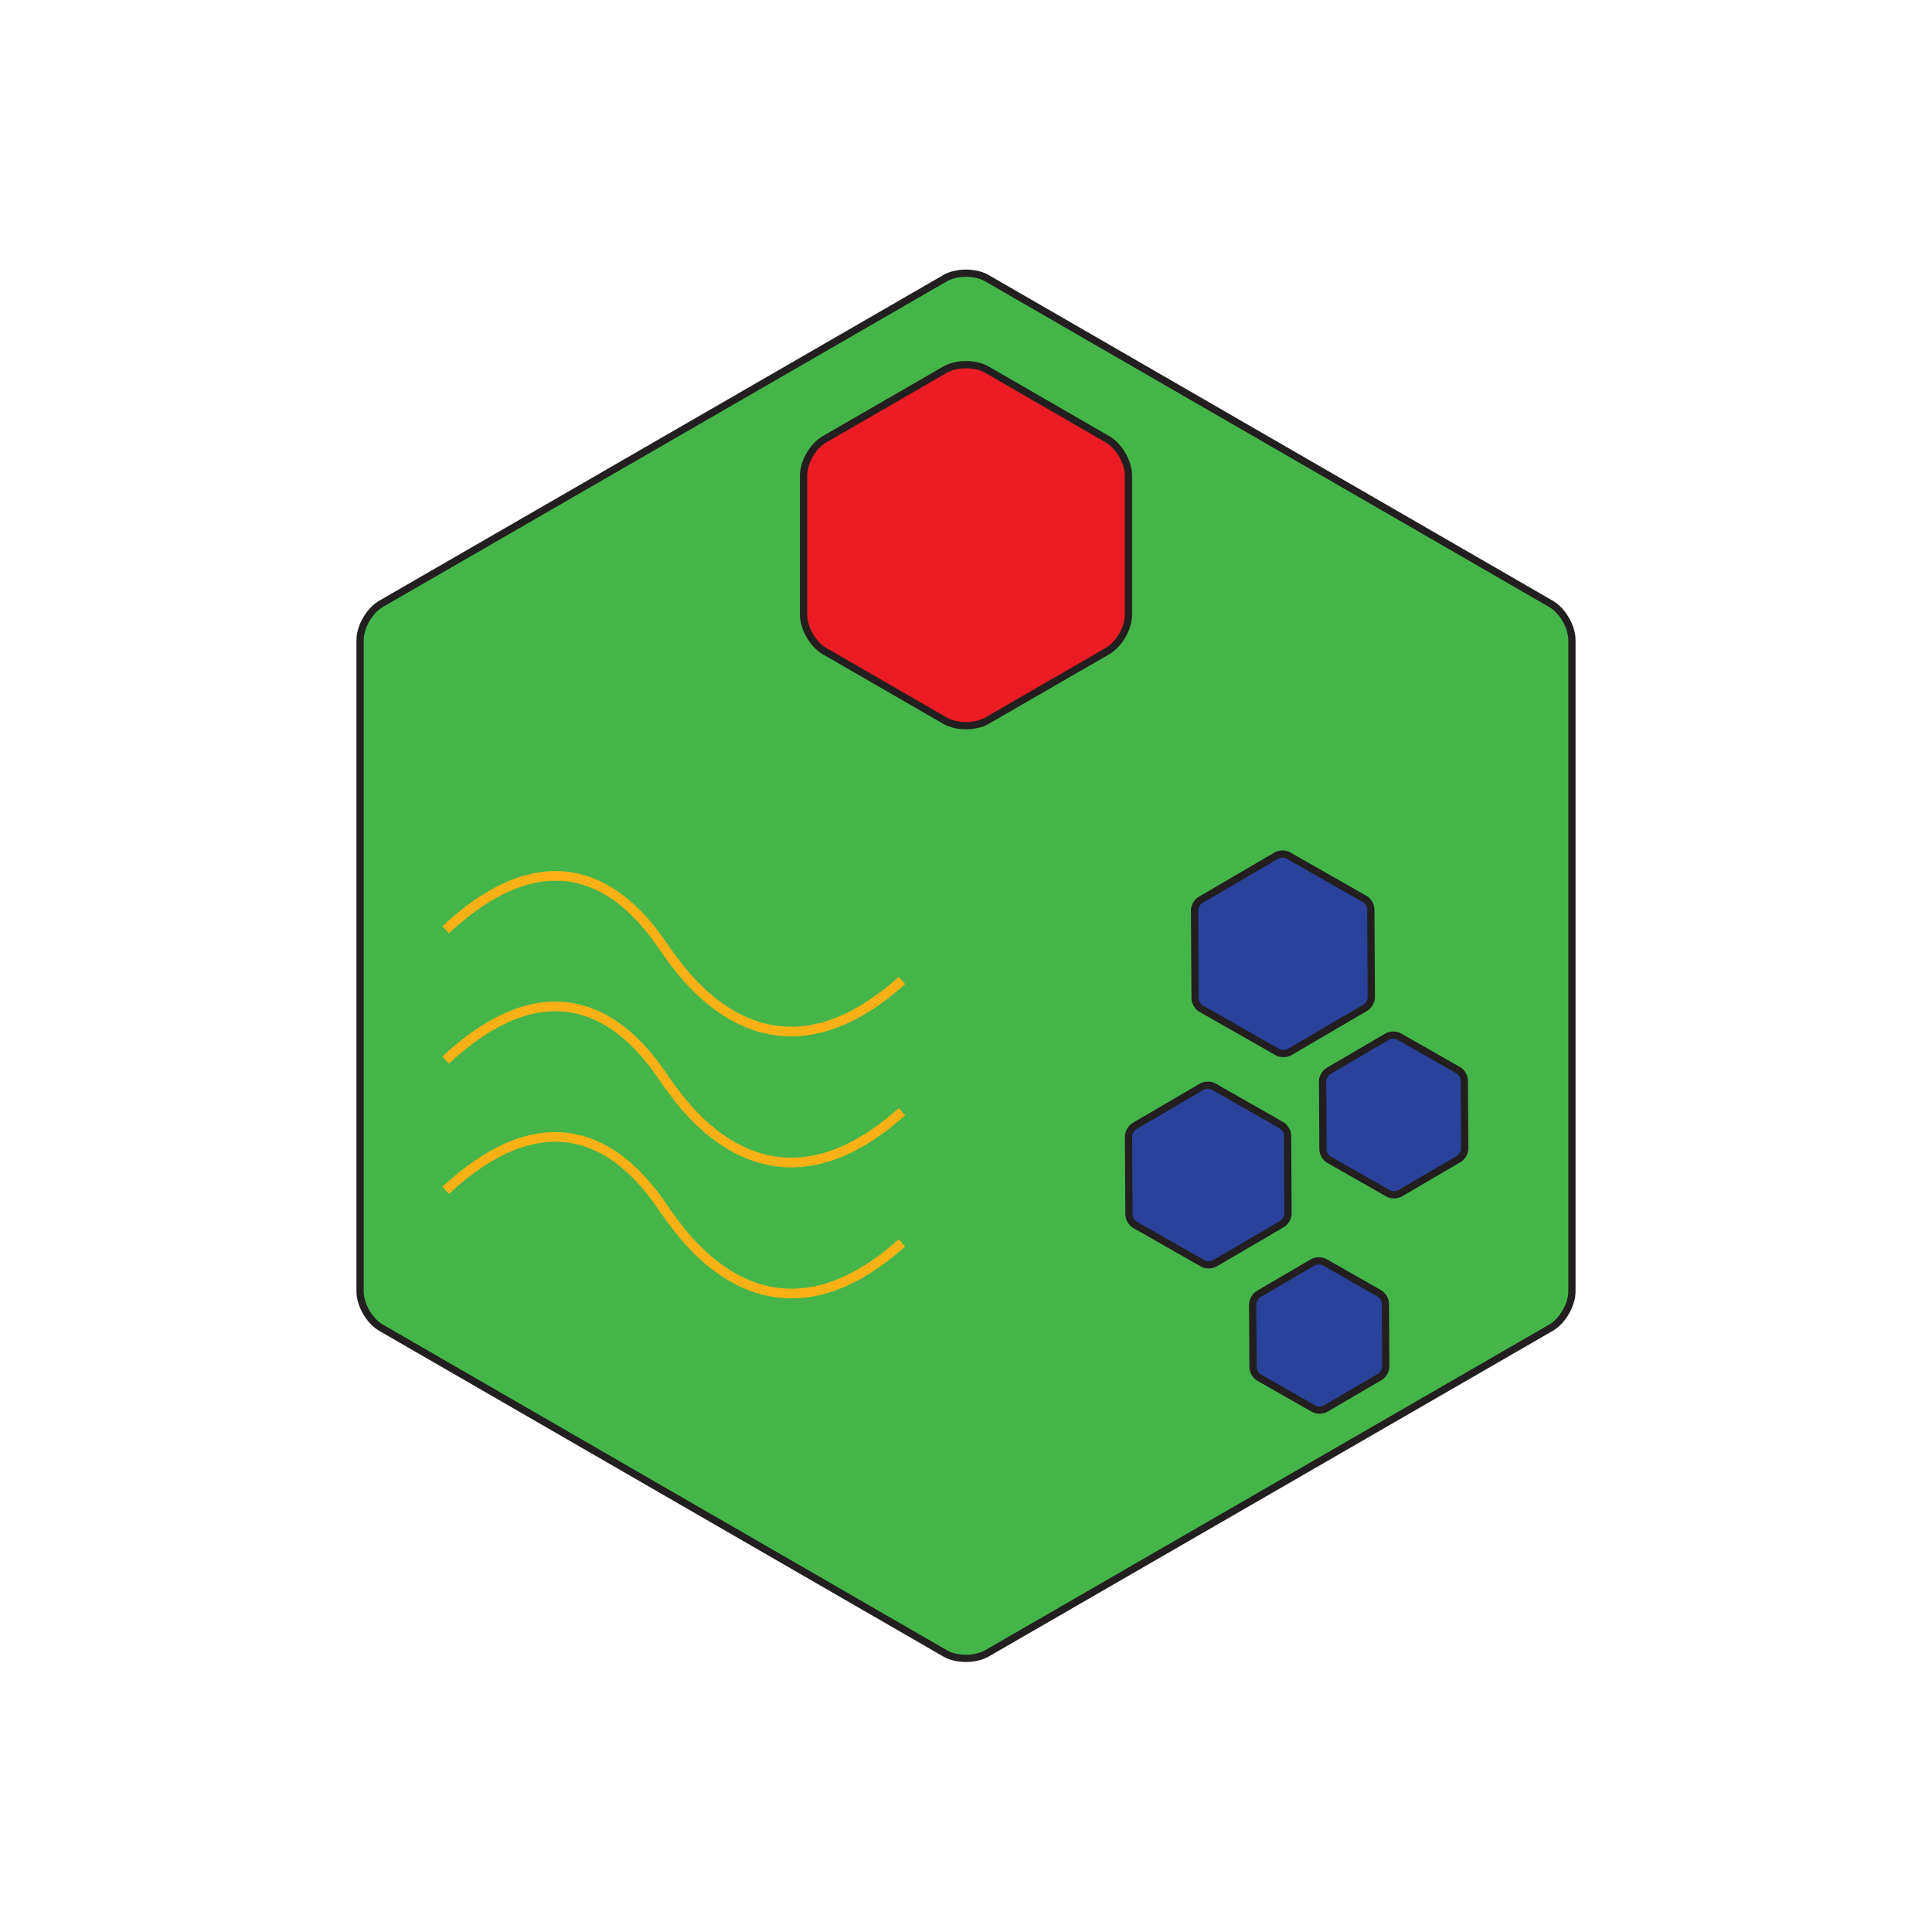
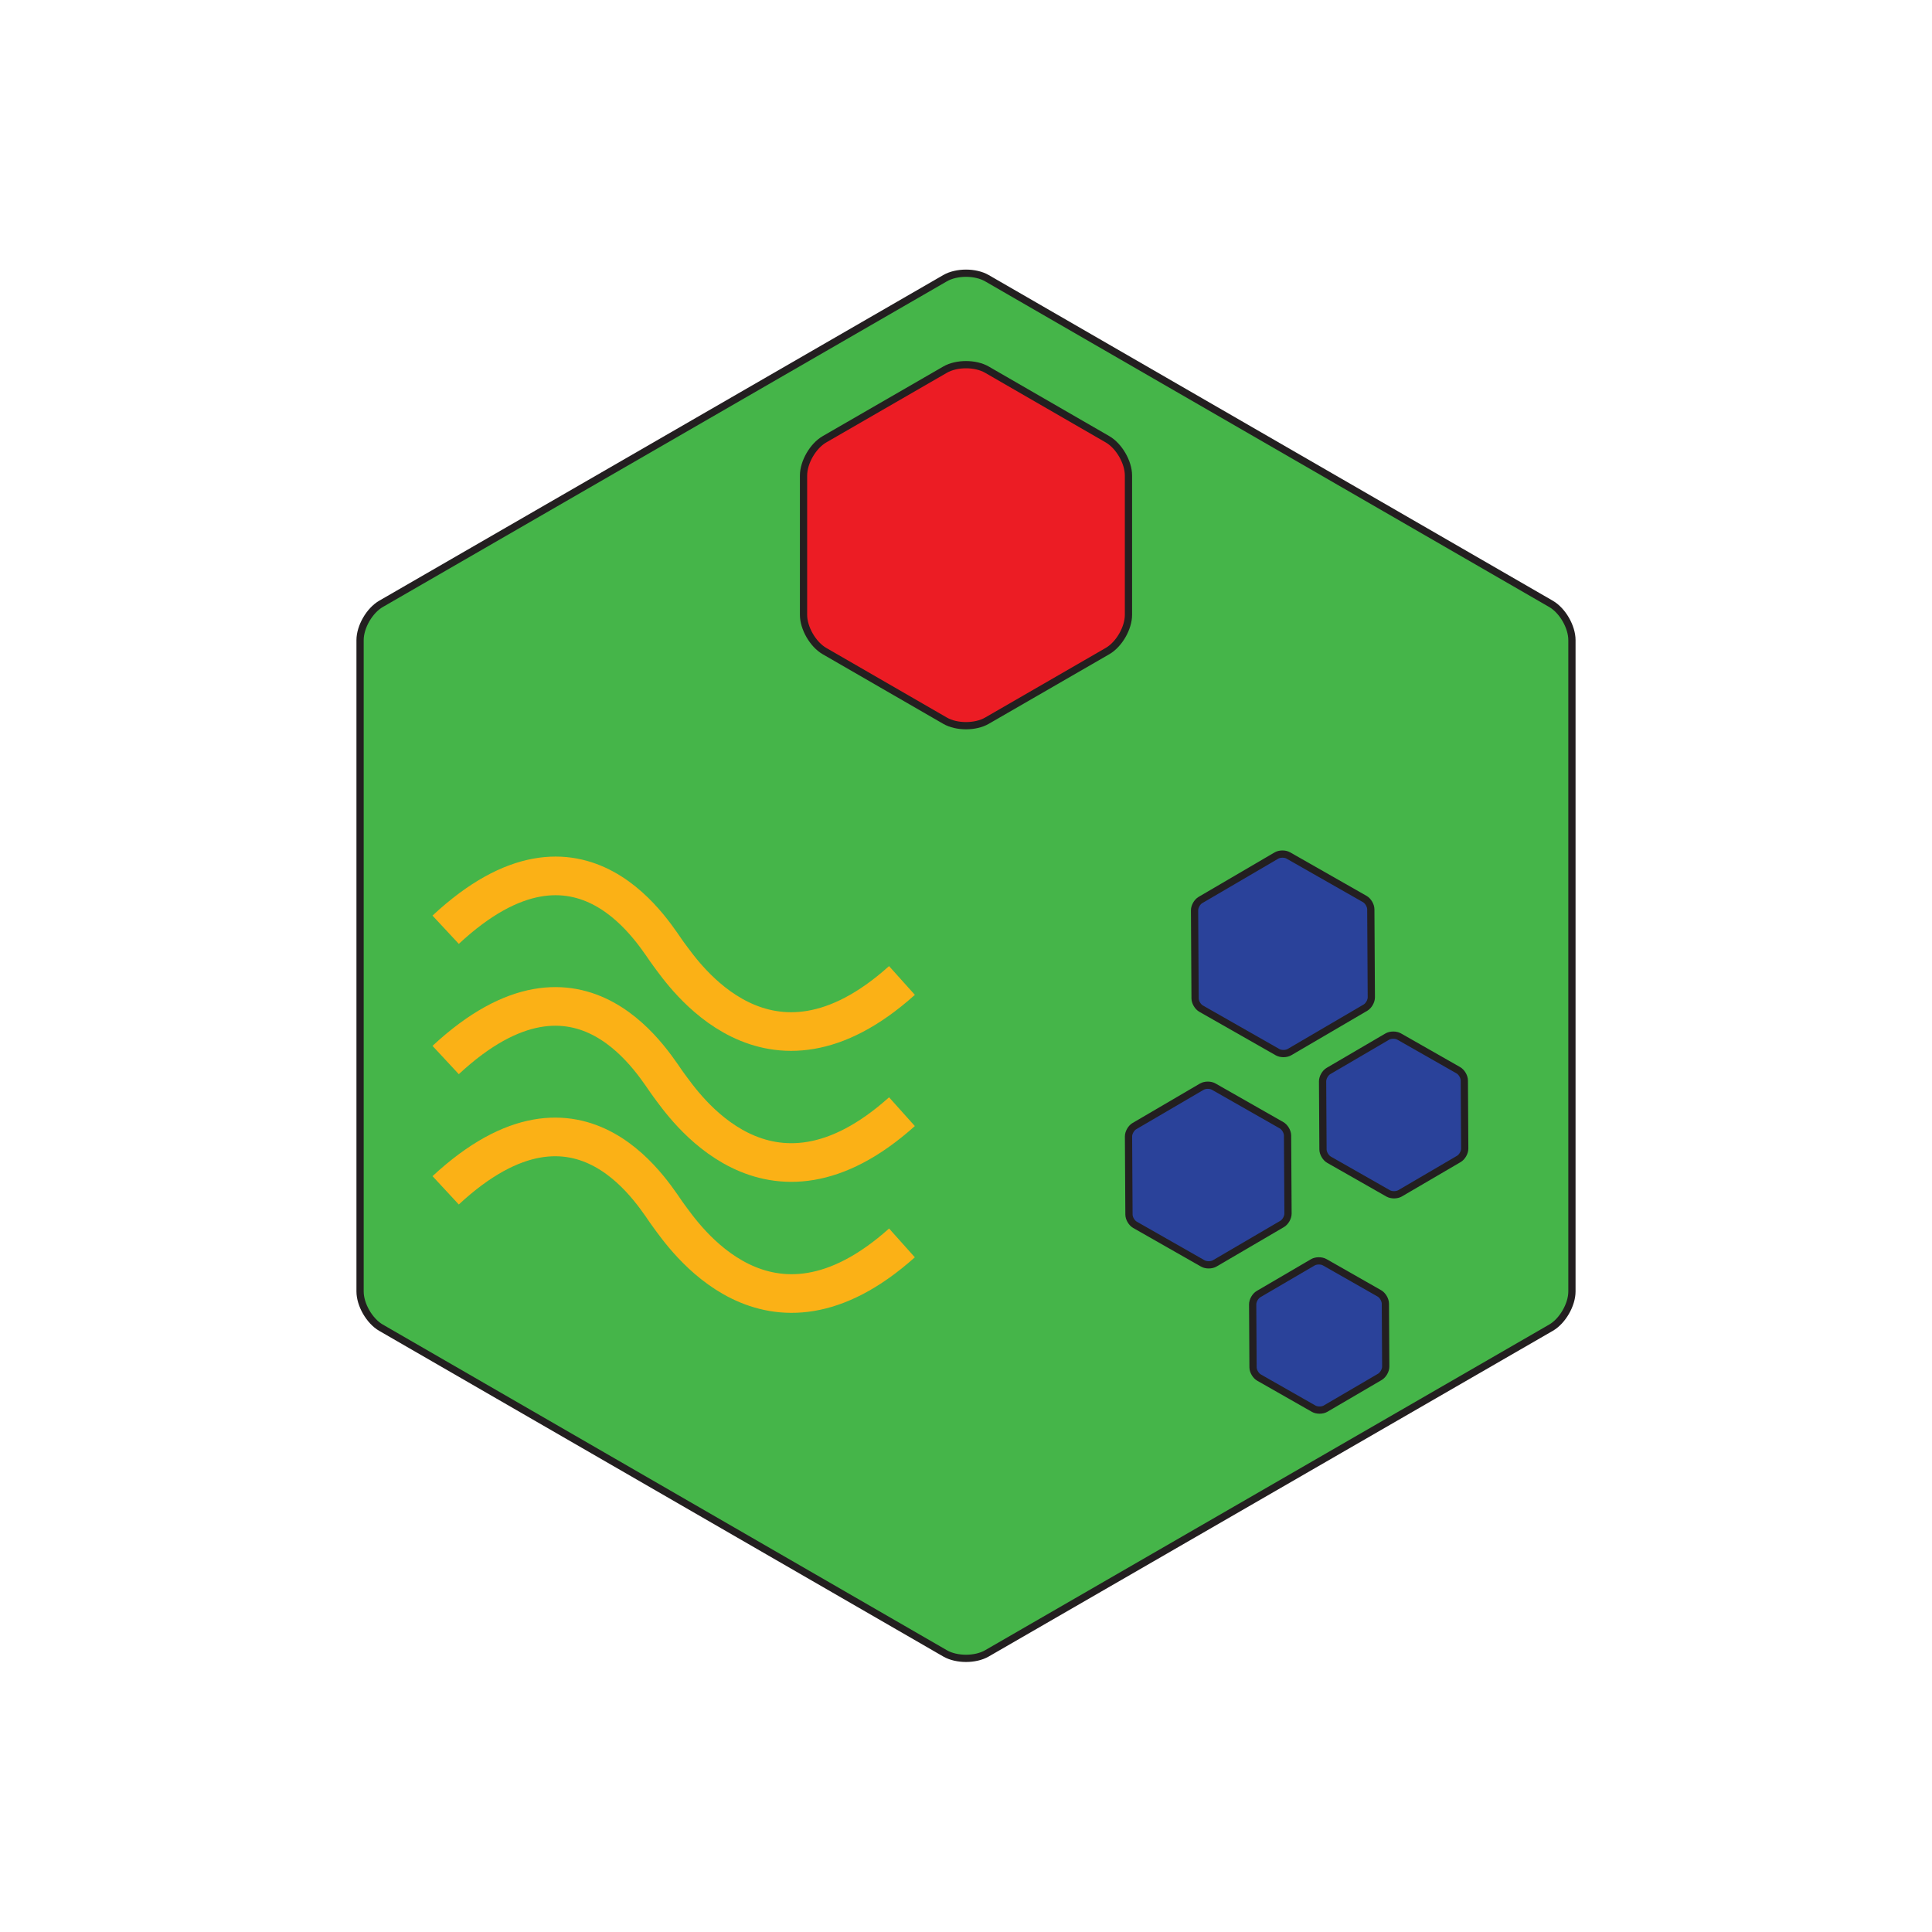
<svg xmlns="http://www.w3.org/2000/svg" version="1.1" baseProfile="basic" x="0px" y="0px" width="800px" height="800px" viewBox="0 0 800 800" xml:space="preserve">
  <g id="background" display="none">
    <rect y="-0.178" display="inline" fill="#45B549" width="800" height="800.178" />
  </g>
  <g id="cube">
    <g>
      <path fill="#45B549" d="M408.66,684.628c-4.763,2.75-12.557,2.75-17.32,0L157.757,549.769c-4.763-2.75-8.66-9.5-8.66-15V265.052    c0-5.5,3.897-12.25,8.66-15L391.34,115.193c4.763-2.75,12.558-2.75,17.32,0l233.583,134.859c4.763,2.75,8.66,9.5,8.66,15v269.716    c0,5.5-3.897,12.25-8.66,15L408.66,684.628z" />
      <path fill="none" stroke="#231F20" stroke-width="3" d="M408.66,684.628c-4.763,2.75-12.557,2.75-17.32,0L157.757,549.769    c-4.763-2.75-8.66-9.5-8.66-15V265.052c0-5.5,3.897-12.25,8.66-15L391.34,115.193c4.763-2.75,12.558-2.75,17.32,0l233.583,134.859    c4.763,2.75,8.66,9.5,8.66,15v269.716c0,5.5-3.897,12.25-8.66,15L408.66,684.628z" />
    </g>
  </g>
  <g id="cube_interior">
    <g>
-       <path fill="none" stroke="#FBB116" stroke-width="4" d="M184.538,384.988C241.286,332.136,272,389.014,277,395.268    c5.556,7.324,40.804,60.731,96.483,10.727" />
-       <path fill="none" stroke="#FBB116" stroke-width="4" d="M184.538,438.936C241.286,386.202,272,443.142,277,449.403    c5.556,7.336,40.804,60.817,96.483,10.923" />
-       <path fill="none" stroke="#FBB116" stroke-width="4" d="M184.538,492.886C241.286,440.268,272,497.27,277,503.542    c5.556,7.347,40.804,60.9,96.483,11.12" />
+       <path fill="none" stroke="#FBB116" stroke-width="16" d="M184.538,384.988C241.286,332.136,272,389.014,277,395.268    c5.556,7.324,40.804,60.731,96.483,10.727" />
+       <path fill="none" stroke="#FBB116" stroke-width="16" d="M184.538,438.936C241.286,386.202,272,443.142,277,449.403    c5.556,7.336,40.804,60.817,96.483,10.923" />
+       <path fill="none" stroke="#FBB116" stroke-width="16" d="M184.538,492.886C241.286,440.268,272,497.27,277,503.542    c5.556,7.347,40.804,60.9,96.483,11.12" />
    </g>
    <g>
      <path fill="#EC1C24" d="M408.66,298.43c-4.763,2.75-12.557,2.75-17.32,0l-49.955-28.842c-4.763-2.75-8.66-9.5-8.66-15    l0.001-57.683c0-5.5,3.897-12.25,8.66-15l49.953-28.841c4.763-2.75,12.558-2.75,17.32,0l49.955,28.841    c4.763,2.75,8.66,9.5,8.66,15v57.683c0,5.5-3.897,12.25-8.66,15L408.66,298.43z" />
      <path fill="none" stroke="#231F20" stroke-width="3" d="M408.66,298.43c-4.763,2.75-12.557,2.75-17.32,0l-49.955-28.842    c-4.763-2.75-8.66-9.5-8.66-15l0.001-57.683c0-5.5,3.897-12.25,8.66-15l49.953-28.841c4.763-2.75,12.558-2.75,17.32,0    l49.955,28.841c4.763,2.75,8.66,9.5,8.66,15v57.683c0,5.5-3.897,12.25-8.66,15L408.66,298.43z" />
    </g>
    <g>
      <path fill="#2A429A" d="M567.834,412.976c0.009,1.56-1.084,3.479-2.43,4.267l-31.472,18.417c-1.346,0.787-3.555,0.801-4.909,0.028    l-31.688-18.047c-1.354-0.772-2.471-2.679-2.479-4.238l-0.213-36.463c-0.009-1.559,1.084-3.479,2.43-4.266l31.474-18.417    c1.346-0.788,3.555-0.8,4.909-0.029l31.686,18.047c1.354,0.771,2.471,2.678,2.479,4.237L567.834,412.976z" />
      <path fill="none" stroke="#231F20" stroke-width="3" stroke-linejoin="round" d="M567.834,412.976    c0.009,1.56-1.084,3.479-2.43,4.267l-31.472,18.417c-1.346,0.787-3.555,0.801-4.909,0.028l-31.688-18.047    c-1.354-0.772-2.471-2.679-2.479-4.238l-0.213-36.463c-0.009-1.559,1.084-3.479,2.43-4.266l31.474-18.417    c1.346-0.788,3.555-0.8,4.909-0.029l31.686,18.047c1.354,0.771,2.471,2.678,2.479,4.237L567.834,412.976z" />
    </g>
    <g>
      <path fill="#2A429A" d="M606.512,475.619c0.009,1.56-1.084,3.479-2.43,4.267l-24.354,14.251c-1.346,0.787-3.555,0.801-4.909,0.028    l-24.52-13.964c-1.354-0.772-2.471-2.679-2.479-4.238l-0.164-28.216c-0.009-1.56,1.084-3.479,2.43-4.267l24.354-14.252    c1.346-0.787,3.555-0.801,4.909-0.028l24.52,13.965c1.354,0.772,2.471,2.679,2.479,4.238L606.512,475.619z" />
      <path fill="none" stroke="#231F20" stroke-width="3" stroke-linejoin="round" d="M606.512,475.619    c0.009,1.56-1.084,3.479-2.43,4.267l-24.354,14.251c-1.346,0.787-3.555,0.801-4.909,0.028l-24.52-13.964    c-1.354-0.772-2.471-2.679-2.479-4.238l-0.164-28.216c-0.009-1.56,1.084-3.479,2.43-4.267l24.354-14.252    c1.346-0.787,3.555-0.801,4.909-0.028l24.52,13.965c1.354,0.772,2.471,2.679,2.479,4.238L606.512,475.619z" />
    </g>
    <g>
      <path fill="#2A429A" d="M533.339,502.539c0.009,1.56-1.084,3.479-2.43,4.267l-27.925,16.341c-1.346,0.787-3.555,0.801-4.909,0.028    l-28.115-16.012c-1.354-0.772-2.471-2.679-2.479-4.238l-0.188-32.353c-0.009-1.56,1.084-3.479,2.43-4.267l27.924-16.341    c1.346-0.787,3.555-0.801,4.909-0.028l28.115,16.013c1.354,0.772,2.471,2.679,2.479,4.238L533.339,502.539z" />
      <path fill="none" stroke="#231F20" stroke-width="3" stroke-linejoin="round" d="M533.339,502.539    c0.009,1.56-1.084,3.479-2.43,4.267l-27.925,16.341c-1.346,0.787-3.555,0.801-4.909,0.028l-28.115-16.012    c-1.354-0.772-2.471-2.679-2.479-4.238l-0.188-32.353c-0.009-1.56,1.084-3.479,2.43-4.267l27.924-16.341    c1.346-0.787,3.555-0.801,4.909-0.028l28.115,16.013c1.354,0.772,2.471,2.679,2.479,4.238L533.339,502.539z" />
    </g>
    <g>
      <path fill="#2A429A" d="M573.808,565.862c0.009,1.56-1.084,3.479-2.43,4.267l-22.492,13.16c-1.346,0.787-3.555,0.801-4.909,0.028    l-22.646-12.896c-1.354-0.772-2.471-2.679-2.479-4.238l-0.15-26.059c-0.009-1.56,1.084-3.479,2.43-4.267l22.491-13.16    c1.346-0.787,3.555-0.801,4.909-0.028l22.645,12.896c1.354,0.772,2.471,2.679,2.479,4.238L573.808,565.862z" />
      <path fill="none" stroke="#231F20" stroke-width="3" stroke-linejoin="round" d="M573.808,565.862    c0.009,1.56-1.084,3.479-2.43,4.267l-22.492,13.16c-1.346,0.787-3.555,0.801-4.909,0.028l-22.646-12.896    c-1.354-0.772-2.471-2.679-2.479-4.238l-0.15-26.059c-0.009-1.56,1.084-3.479,2.43-4.267l22.491-13.16    c1.346-0.787,3.555-0.801,4.909-0.028l22.645,12.896c1.354,0.772,2.471,2.679,2.479,4.238L573.808,565.862z" />
    </g>
  </g>
</svg>
